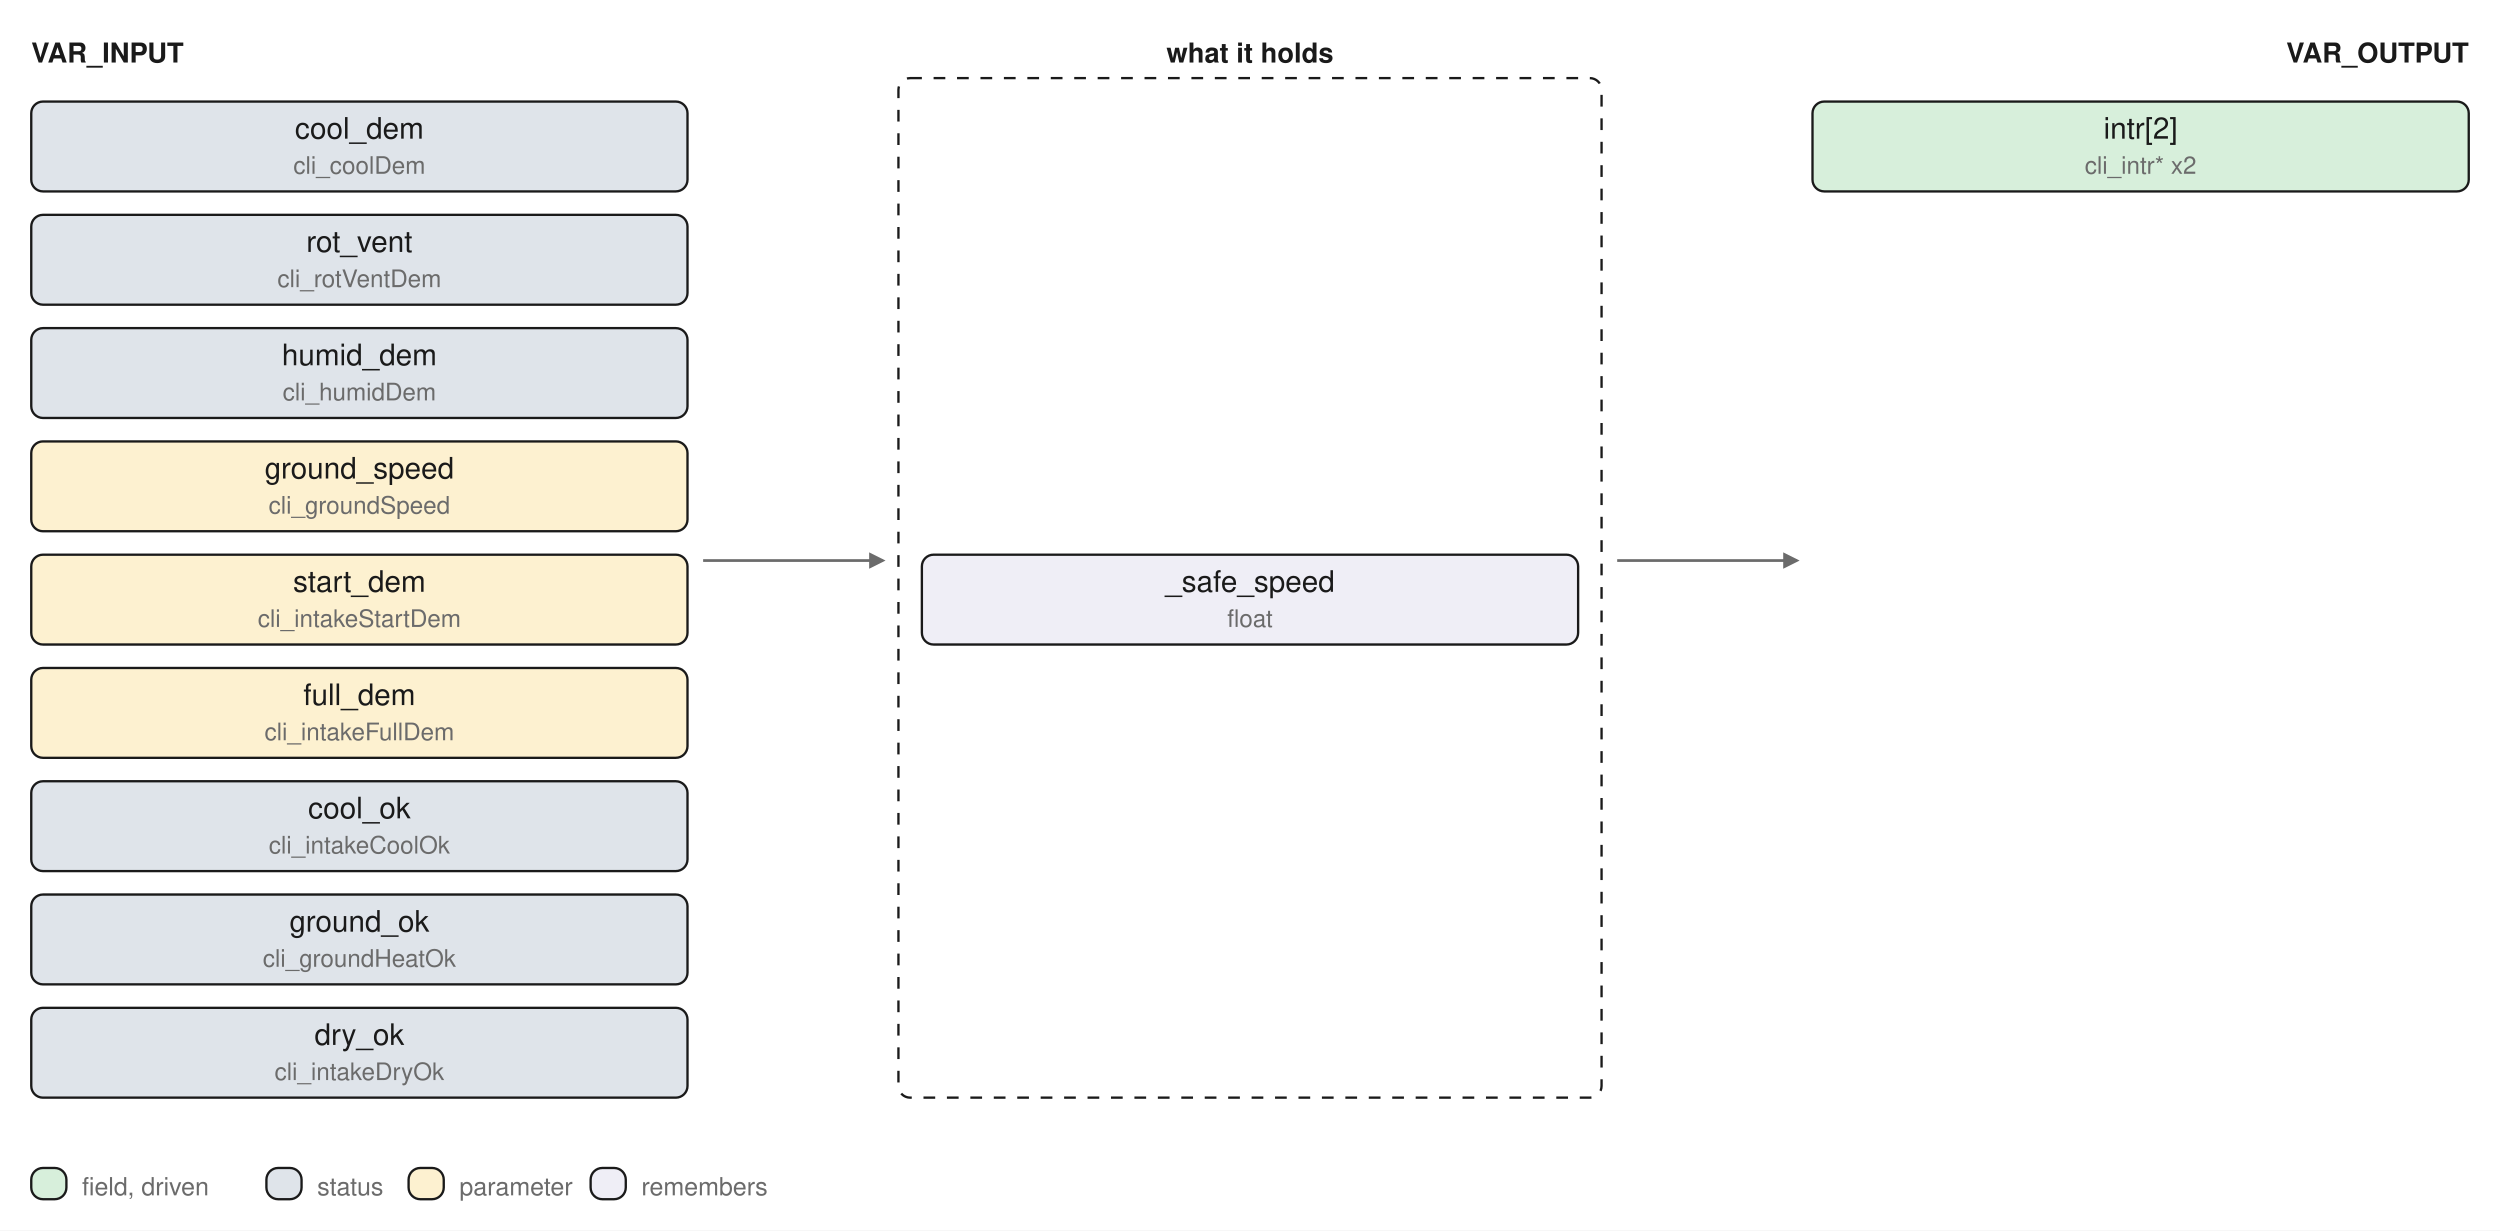
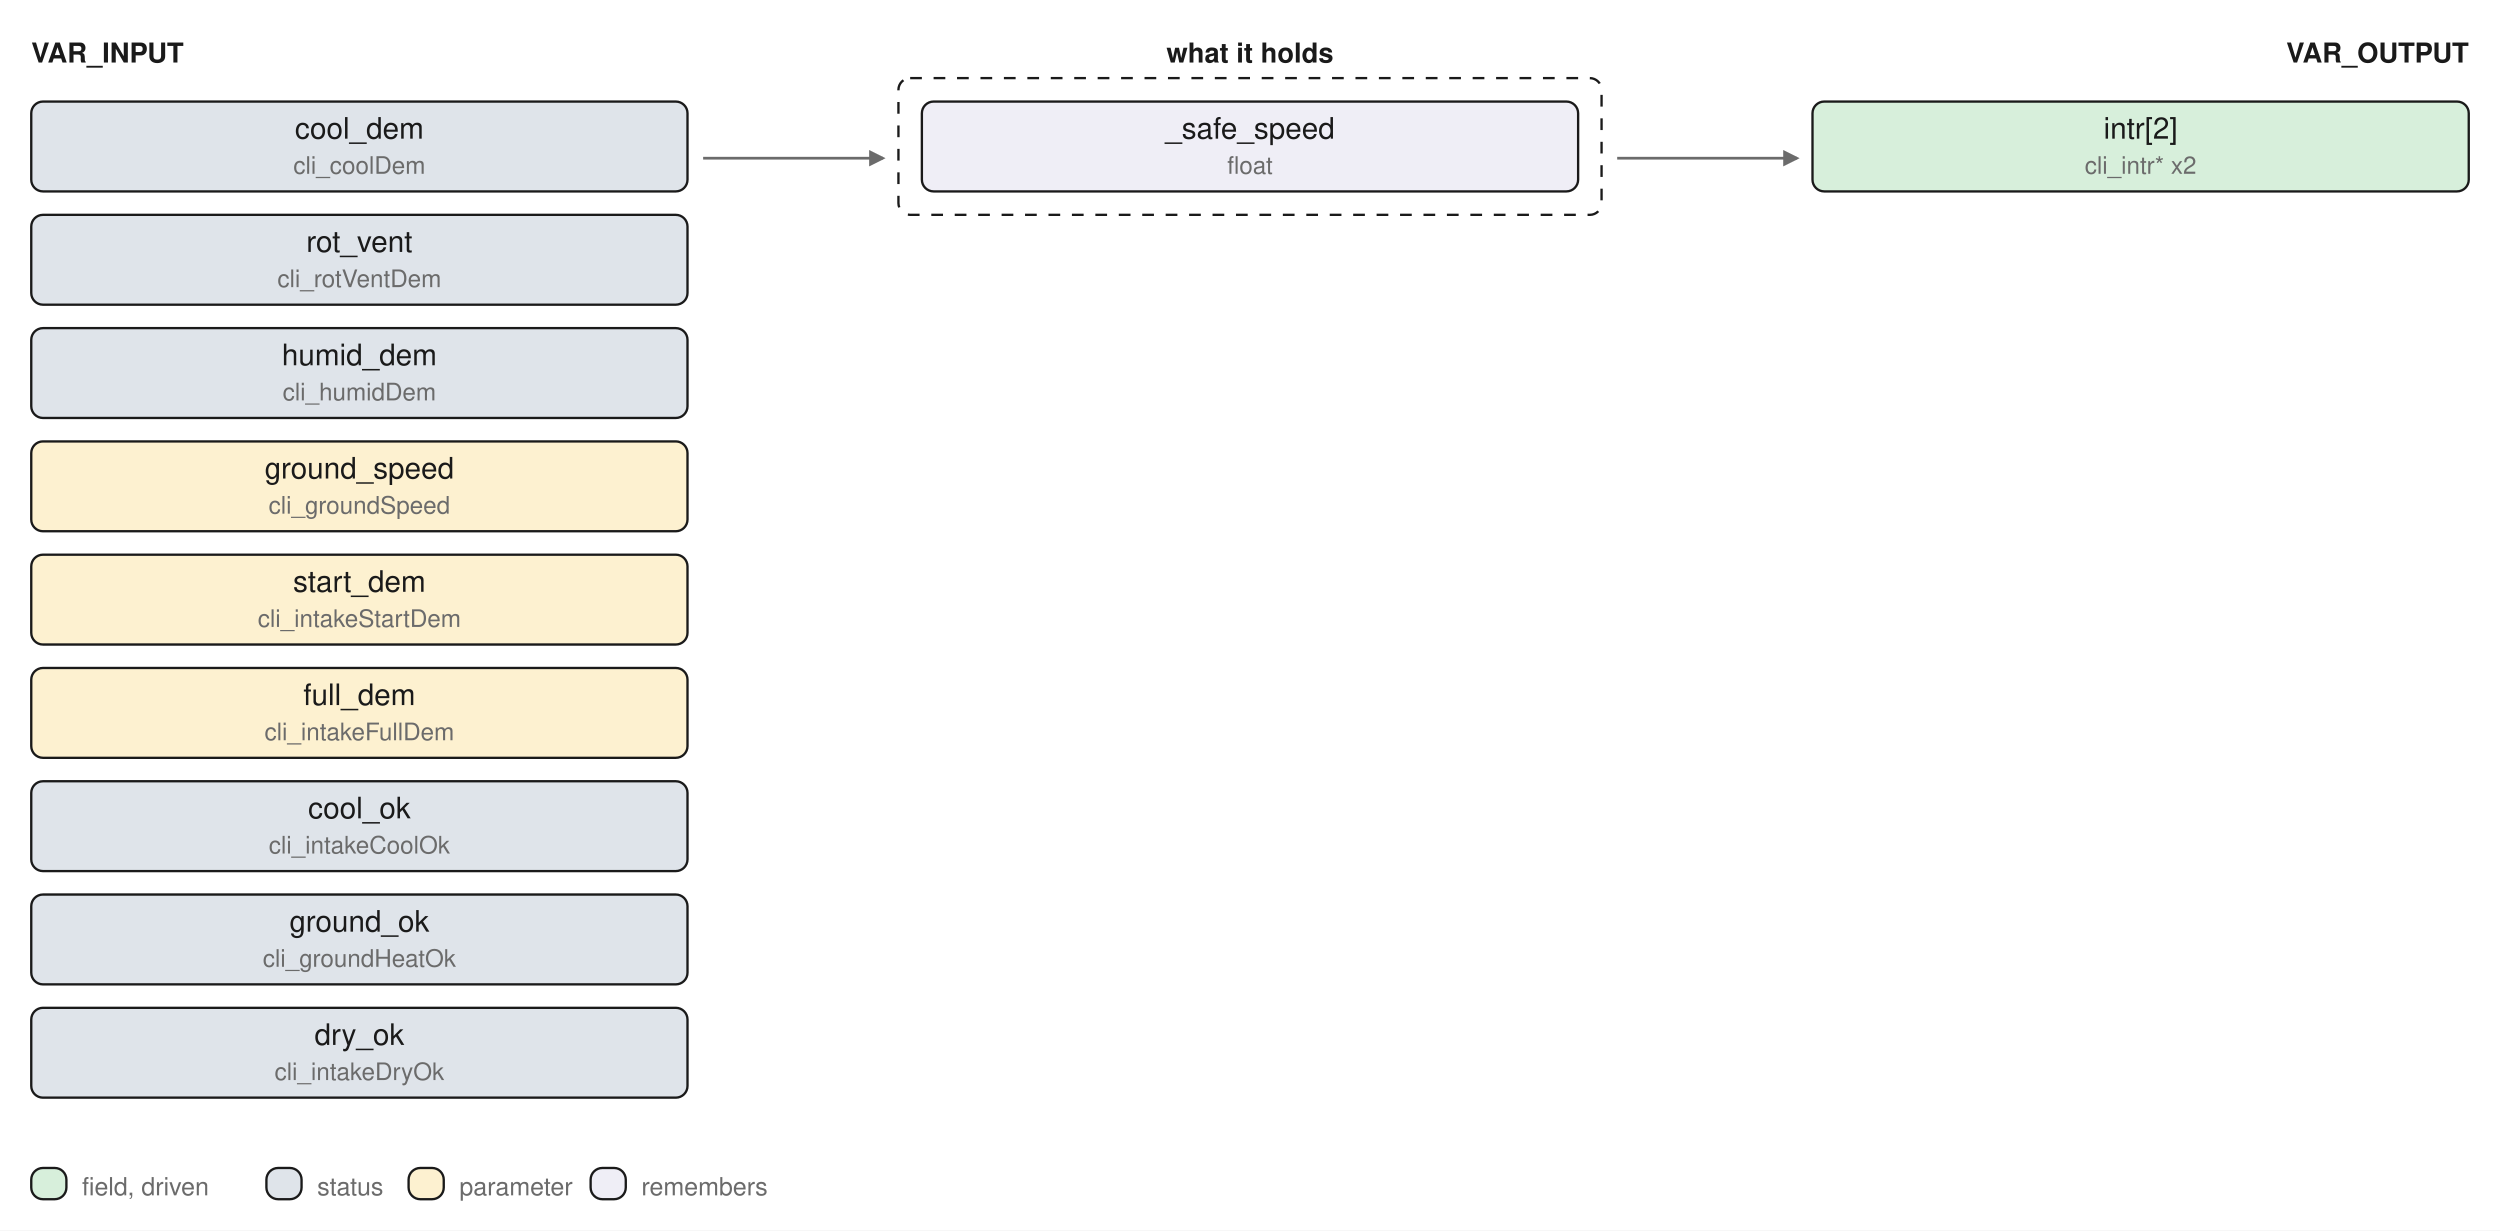
- <svg xmlns="http://www.w3.org/2000/svg" width="640" height="315" viewBox="0 0 640 315" style="max-width:100%;height:auto" content="&lt;mxfile host=&quot;app.diagrams.net&quot; type=&quot;device&quot;&gt;&lt;diagram id=&quot;intractors&quot; name=&quot;intractors&quot;&gt;&lt;mxGraphModel dx=&quot;640&quot; dy=&quot;315&quot; grid=&quot;0&quot; gridSize=&quot;10&quot; guides=&quot;1&quot; tooltips=&quot;1&quot; connect=&quot;1&quot; arrows=&quot;1&quot; fold=&quot;1&quot; page=&quot;1&quot; pageScale=&quot;1&quot; pageWidth=&quot;640&quot; pageHeight=&quot;315&quot; math=&quot;0&quot; shadow=&quot;0&quot;&gt;&lt;root&gt;&lt;mxCell id=&quot;0&quot;/&gt;&lt;mxCell id=&quot;1&quot; parent=&quot;0&quot;/&gt;&lt;mxCell id=&quot;n2&quot; value=&quot;VAR_INPUT&quot; style=&quot;text;html=1;fontSize=7;fontColor=#1a1a1a;align=left;fontStyle=1&quot; vertex=&quot;1&quot; parent=&quot;1&quot;&gt;&lt;mxGeometry x=&quot;8&quot; y=&quot;9&quot; width=&quot;45&quot; height=&quot;11&quot; as=&quot;geometry&quot;/&gt;&lt;/mxCell&gt;&lt;mxCell id=&quot;n3&quot; value=&quot;what it holds&quot; style=&quot;text;html=1;fontSize=7;fontColor=#1a1a1a;align=center;fontStyle=1&quot; vertex=&quot;1&quot; parent=&quot;1&quot;&gt;&lt;mxGeometry x=&quot;320.0&quot; y=&quot;9&quot; width=&quot;65&quot; height=&quot;11&quot; as=&quot;geometry&quot;/&gt;&lt;/mxCell&gt;&lt;mxCell id=&quot;n4&quot; value=&quot;VAR_OUTPUT&quot; style=&quot;text;html=1;fontSize=7;fontColor=#1a1a1a;align=left;fontStyle=1&quot; vertex=&quot;1&quot; parent=&quot;1&quot;&gt;&lt;mxGeometry x=&quot;632&quot; y=&quot;9&quot; width=&quot;50&quot; height=&quot;11&quot; as=&quot;geometry&quot;/&gt;&lt;/mxCell&gt;&lt;mxCell id=&quot;n5&quot; value=&quot;cool_dem&quot; style=&quot;rounded=1;fillColor=#dfe4ea;strokeColor=#1a1a1a;whiteSpace=wrap;html=1;fontSize=8&quot; vertex=&quot;1&quot; parent=&quot;1&quot;&gt;&lt;mxGeometry x=&quot;8&quot; y=&quot;26&quot; width=&quot;168&quot; height=&quot;23&quot; as=&quot;geometry&quot;/&gt;&lt;/mxCell&gt;&lt;mxCell id=&quot;n6&quot; value=&quot;rot_vent&quot; style=&quot;rounded=1;fillColor=#dfe4ea;strokeColor=#1a1a1a;whiteSpace=wrap;html=1;fontSize=8&quot; vertex=&quot;1&quot; parent=&quot;1&quot;&gt;&lt;mxGeometry x=&quot;8&quot; y=&quot;55&quot; width=&quot;168&quot; height=&quot;23&quot; as=&quot;geometry&quot;/&gt;&lt;/mxCell&gt;&lt;mxCell id=&quot;n7&quot; value=&quot;humid_dem&quot; style=&quot;rounded=1;fillColor=#dfe4ea;strokeColor=#1a1a1a;whiteSpace=wrap;html=1;fontSize=8&quot; vertex=&quot;1&quot; parent=&quot;1&quot;&gt;&lt;mxGeometry x=&quot;8&quot; y=&quot;84&quot; width=&quot;168&quot; height=&quot;23&quot; as=&quot;geometry&quot;/&gt;&lt;/mxCell&gt;&lt;mxCell id=&quot;n8&quot; value=&quot;ground_speed&quot; style=&quot;rounded=1;fillColor=#fdf1d0;strokeColor=#1a1a1a;whiteSpace=wrap;html=1;fontSize=8&quot; vertex=&quot;1&quot; parent=&quot;1&quot;&gt;&lt;mxGeometry x=&quot;8&quot; y=&quot;113&quot; width=&quot;168&quot; height=&quot;23&quot; as=&quot;geometry&quot;/&gt;&lt;/mxCell&gt;&lt;mxCell id=&quot;n9&quot; value=&quot;start_dem&quot; style=&quot;rounded=1;fillColor=#fdf1d0;strokeColor=#1a1a1a;whiteSpace=wrap;html=1;fontSize=8&quot; vertex=&quot;1&quot; parent=&quot;1&quot;&gt;&lt;mxGeometry x=&quot;8&quot; y=&quot;142&quot; width=&quot;168&quot; height=&quot;23&quot; as=&quot;geometry&quot;/&gt;&lt;/mxCell&gt;&lt;mxCell id=&quot;n10&quot; value=&quot;full_dem&quot; style=&quot;rounded=1;fillColor=#fdf1d0;strokeColor=#1a1a1a;whiteSpace=wrap;html=1;fontSize=8&quot; vertex=&quot;1&quot; parent=&quot;1&quot;&gt;&lt;mxGeometry x=&quot;8&quot; y=&quot;171&quot; width=&quot;168&quot; height=&quot;23&quot; as=&quot;geometry&quot;/&gt;&lt;/mxCell&gt;&lt;mxCell id=&quot;n11&quot; value=&quot;cool_ok&quot; style=&quot;rounded=1;fillColor=#dfe4ea;strokeColor=#1a1a1a;whiteSpace=wrap;html=1;fontSize=8&quot; vertex=&quot;1&quot; parent=&quot;1&quot;&gt;&lt;mxGeometry x=&quot;8&quot; y=&quot;200&quot; width=&quot;168&quot; height=&quot;23&quot; as=&quot;geometry&quot;/&gt;&lt;/mxCell&gt;&lt;mxCell id=&quot;n12&quot; value=&quot;ground_ok&quot; style=&quot;rounded=1;fillColor=#dfe4ea;strokeColor=#1a1a1a;whiteSpace=wrap;html=1;fontSize=8&quot; vertex=&quot;1&quot; parent=&quot;1&quot;&gt;&lt;mxGeometry x=&quot;8&quot; y=&quot;229&quot; width=&quot;168&quot; height=&quot;23&quot; as=&quot;geometry&quot;/&gt;&lt;/mxCell&gt;&lt;mxCell id=&quot;n13&quot; value=&quot;dry_ok&quot; style=&quot;rounded=1;fillColor=#dfe4ea;strokeColor=#1a1a1a;whiteSpace=wrap;html=1;fontSize=8&quot; vertex=&quot;1&quot; parent=&quot;1&quot;&gt;&lt;mxGeometry x=&quot;8&quot; y=&quot;258&quot; width=&quot;168&quot; height=&quot;23&quot; as=&quot;geometry&quot;/&gt;&lt;/mxCell&gt;&lt;mxCell id=&quot;n14&quot; value=&quot;intr[2]&quot; style=&quot;rounded=1;fillColor=#d7efdb;strokeColor=#1a1a1a;whiteSpace=wrap;html=1;fontSize=8&quot; vertex=&quot;1&quot; parent=&quot;1&quot;&gt;&lt;mxGeometry x=&quot;464&quot; y=&quot;26&quot; width=&quot;168&quot; height=&quot;23&quot; as=&quot;geometry&quot;/&gt;&lt;/mxCell&gt;&lt;mxCell id=&quot;n15&quot; value=&quot;&quot; style=&quot;rounded=1;fillColor=#ffffff;strokeColor=#1a1a1a;whiteSpace=wrap;html=1;fontSize=8;dashed=1&quot; vertex=&quot;1&quot; parent=&quot;1&quot;&gt;&lt;mxGeometry x=&quot;230&quot; y=&quot;20&quot; width=&quot;180&quot; height=&quot;261&quot; as=&quot;geometry&quot;/&gt;&lt;/mxCell&gt;&lt;mxCell id=&quot;n16&quot; value=&quot;_safe_speed&quot; style=&quot;rounded=1;fillColor=#efeef6;strokeColor=#1a1a1a;whiteSpace=wrap;html=1;fontSize=8&quot; vertex=&quot;1&quot; parent=&quot;1&quot;&gt;&lt;mxGeometry x=&quot;236&quot; y=&quot;142.0&quot; width=&quot;168&quot; height=&quot;23&quot; as=&quot;geometry&quot;/&gt;&lt;/mxCell&gt;&lt;mxCell id=&quot;e17&quot; value=&quot;&quot; style=&quot;edgeStyle=none;html=1;strokeColor=#6b6b6b;endArrow=block&quot; edge=&quot;1&quot; parent=&quot;1&quot;&gt;&lt;mxGeometry relative=&quot;1&quot; as=&quot;geometry&quot;&gt;&lt;mxPoint x=&quot;180&quot; y=&quot;143.5&quot; as=&quot;sourcePoint&quot;/&gt;&lt;mxPoint x=&quot;226&quot; y=&quot;143.5&quot; as=&quot;targetPoint&quot;/&gt;&lt;/mxGeometry&gt;&lt;/mxCell&gt;&lt;mxCell id=&quot;e18&quot; value=&quot;&quot; style=&quot;edgeStyle=none;html=1;strokeColor=#6b6b6b;endArrow=block&quot; edge=&quot;1&quot; parent=&quot;1&quot;&gt;&lt;mxGeometry relative=&quot;1&quot; as=&quot;geometry&quot;&gt;&lt;mxPoint x=&quot;414&quot; y=&quot;143.5&quot; as=&quot;sourcePoint&quot;/&gt;&lt;mxPoint x=&quot;460&quot; y=&quot;143.5&quot; as=&quot;targetPoint&quot;/&gt;&lt;/mxGeometry&gt;&lt;/mxCell&gt;&lt;mxCell id=&quot;n19&quot; value=&quot;&quot; style=&quot;rounded=1;fillColor=#d7efdb;strokeColor=#1a1a1a;whiteSpace=wrap;html=1;fontSize=8&quot; vertex=&quot;1&quot; parent=&quot;1&quot;&gt;&lt;mxGeometry x=&quot;8&quot; y=&quot;299&quot; width=&quot;9&quot; height=&quot;8&quot; as=&quot;geometry&quot;/&gt;&lt;/mxCell&gt;&lt;mxCell id=&quot;n20&quot; value=&quot;field, driven&quot; style=&quot;text;html=1;fontSize=6;fontColor=#6b6b6b;align=left&quot; vertex=&quot;1&quot; parent=&quot;1&quot;&gt;&lt;mxGeometry x=&quot;21&quot; y=&quot;299.6&quot; width=&quot;65&quot; height=&quot;10.4&quot; as=&quot;geometry&quot;/&gt;&lt;/mxCell&gt;&lt;mxCell id=&quot;n21&quot; value=&quot;&quot; style=&quot;rounded=1;fillColor=#dfe4ea;strokeColor=#1a1a1a;whiteSpace=wrap;html=1;fontSize=8&quot; vertex=&quot;1&quot; parent=&quot;1&quot;&gt;&lt;mxGeometry x=&quot;68.2&quot; y=&quot;299&quot; width=&quot;9&quot; height=&quot;8&quot; as=&quot;geometry&quot;/&gt;&lt;/mxCell&gt;&lt;mxCell id=&quot;n22&quot; value=&quot;status&quot; style=&quot;text;html=1;fontSize=6;fontColor=#6b6b6b;align=left&quot; vertex=&quot;1&quot; parent=&quot;1&quot;&gt;&lt;mxGeometry x=&quot;81.2&quot; y=&quot;299.6&quot; width=&quot;40&quot; height=&quot;10.4&quot; as=&quot;geometry&quot;/&gt;&lt;/mxCell&gt;&lt;mxCell id=&quot;n23&quot; value=&quot;&quot; style=&quot;rounded=1;fillColor=#fdf1d0;strokeColor=#1a1a1a;whiteSpace=wrap;html=1;fontSize=8&quot; vertex=&quot;1&quot; parent=&quot;1&quot;&gt;&lt;mxGeometry x=&quot;104.6&quot; y=&quot;299&quot; width=&quot;9&quot; height=&quot;8&quot; as=&quot;geometry&quot;/&gt;&lt;/mxCell&gt;&lt;mxCell id=&quot;n24&quot; value=&quot;parameter&quot; style=&quot;text;html=1;fontSize=6;fontColor=#6b6b6b;align=left&quot; vertex=&quot;1&quot; parent=&quot;1&quot;&gt;&lt;mxGeometry x=&quot;117.6&quot; y=&quot;299.6&quot; width=&quot;45&quot; height=&quot;10.4&quot; as=&quot;geometry&quot;/&gt;&lt;/mxCell&gt;&lt;mxCell id=&quot;n25&quot; value=&quot;&quot; style=&quot;rounded=1;fillColor=#efeef6;strokeColor=#1a1a1a;whiteSpace=wrap;html=1;fontSize=8&quot; vertex=&quot;1&quot; parent=&quot;1&quot;&gt;&lt;mxGeometry x=&quot;151.2&quot; y=&quot;299&quot; width=&quot;9&quot; height=&quot;8&quot; as=&quot;geometry&quot;/&gt;&lt;/mxCell&gt;&lt;mxCell id=&quot;n26&quot; value=&quot;remembers&quot; style=&quot;text;html=1;fontSize=6;fontColor=#6b6b6b;align=left&quot; vertex=&quot;1&quot; parent=&quot;1&quot;&gt;&lt;mxGeometry x=&quot;164.2&quot; y=&quot;299.6&quot; width=&quot;45&quot; height=&quot;10.4&quot; as=&quot;geometry&quot;/&gt;&lt;/mxCell&gt;&lt;/root&gt;&lt;/mxGraphModel&gt;&lt;/diagram&gt;&lt;/mxfile&gt;">
+ <svg xmlns="http://www.w3.org/2000/svg" width="640" height="315" viewBox="0 0 640 315" style="max-width:100%;height:auto" content="&lt;mxfile host=&quot;app.diagrams.net&quot; type=&quot;device&quot;&gt;&lt;diagram id=&quot;intractors&quot; name=&quot;intractors&quot;&gt;&lt;mxGraphModel dx=&quot;640&quot; dy=&quot;315&quot; grid=&quot;0&quot; gridSize=&quot;10&quot; guides=&quot;1&quot; tooltips=&quot;1&quot; connect=&quot;1&quot; arrows=&quot;1&quot; fold=&quot;1&quot; page=&quot;1&quot; pageScale=&quot;1&quot; pageWidth=&quot;640&quot; pageHeight=&quot;315&quot; math=&quot;0&quot; shadow=&quot;0&quot;&gt;&lt;root&gt;&lt;mxCell id=&quot;0&quot;/&gt;&lt;mxCell id=&quot;1&quot; parent=&quot;0&quot;/&gt;&lt;mxCell id=&quot;n2&quot; value=&quot;VAR_INPUT&quot; style=&quot;text;html=1;fontSize=7;fontColor=#1a1a1a;align=left;fontStyle=1&quot; vertex=&quot;1&quot; parent=&quot;1&quot;&gt;&lt;mxGeometry x=&quot;8&quot; y=&quot;9&quot; width=&quot;45&quot; height=&quot;11&quot; as=&quot;geometry&quot;/&gt;&lt;/mxCell&gt;&lt;mxCell id=&quot;n3&quot; value=&quot;what it holds&quot; style=&quot;text;html=1;fontSize=7;fontColor=#1a1a1a;align=center;fontStyle=1&quot; vertex=&quot;1&quot; parent=&quot;1&quot;&gt;&lt;mxGeometry x=&quot;320.0&quot; y=&quot;9&quot; width=&quot;65&quot; height=&quot;11&quot; as=&quot;geometry&quot;/&gt;&lt;/mxCell&gt;&lt;mxCell id=&quot;n4&quot; value=&quot;VAR_OUTPUT&quot; style=&quot;text;html=1;fontSize=7;fontColor=#1a1a1a;align=left;fontStyle=1&quot; vertex=&quot;1&quot; parent=&quot;1&quot;&gt;&lt;mxGeometry x=&quot;632&quot; y=&quot;9&quot; width=&quot;50&quot; height=&quot;11&quot; as=&quot;geometry&quot;/&gt;&lt;/mxCell&gt;&lt;mxCell id=&quot;n5&quot; value=&quot;cool_dem&quot; style=&quot;rounded=1;fillColor=#dfe4ea;strokeColor=#1a1a1a;whiteSpace=wrap;html=1;fontSize=8&quot; vertex=&quot;1&quot; parent=&quot;1&quot;&gt;&lt;mxGeometry x=&quot;8&quot; y=&quot;26&quot; width=&quot;168&quot; height=&quot;23&quot; as=&quot;geometry&quot;/&gt;&lt;/mxCell&gt;&lt;mxCell id=&quot;n6&quot; value=&quot;rot_vent&quot; style=&quot;rounded=1;fillColor=#dfe4ea;strokeColor=#1a1a1a;whiteSpace=wrap;html=1;fontSize=8&quot; vertex=&quot;1&quot; parent=&quot;1&quot;&gt;&lt;mxGeometry x=&quot;8&quot; y=&quot;55&quot; width=&quot;168&quot; height=&quot;23&quot; as=&quot;geometry&quot;/&gt;&lt;/mxCell&gt;&lt;mxCell id=&quot;n7&quot; value=&quot;humid_dem&quot; style=&quot;rounded=1;fillColor=#dfe4ea;strokeColor=#1a1a1a;whiteSpace=wrap;html=1;fontSize=8&quot; vertex=&quot;1&quot; parent=&quot;1&quot;&gt;&lt;mxGeometry x=&quot;8&quot; y=&quot;84&quot; width=&quot;168&quot; height=&quot;23&quot; as=&quot;geometry&quot;/&gt;&lt;/mxCell&gt;&lt;mxCell id=&quot;n8&quot; value=&quot;ground_speed&quot; style=&quot;rounded=1;fillColor=#fdf1d0;strokeColor=#1a1a1a;whiteSpace=wrap;html=1;fontSize=8&quot; vertex=&quot;1&quot; parent=&quot;1&quot;&gt;&lt;mxGeometry x=&quot;8&quot; y=&quot;113&quot; width=&quot;168&quot; height=&quot;23&quot; as=&quot;geometry&quot;/&gt;&lt;/mxCell&gt;&lt;mxCell id=&quot;n9&quot; value=&quot;start_dem&quot; style=&quot;rounded=1;fillColor=#fdf1d0;strokeColor=#1a1a1a;whiteSpace=wrap;html=1;fontSize=8&quot; vertex=&quot;1&quot; parent=&quot;1&quot;&gt;&lt;mxGeometry x=&quot;8&quot; y=&quot;142&quot; width=&quot;168&quot; height=&quot;23&quot; as=&quot;geometry&quot;/&gt;&lt;/mxCell&gt;&lt;mxCell id=&quot;n10&quot; value=&quot;full_dem&quot; style=&quot;rounded=1;fillColor=#fdf1d0;strokeColor=#1a1a1a;whiteSpace=wrap;html=1;fontSize=8&quot; vertex=&quot;1&quot; parent=&quot;1&quot;&gt;&lt;mxGeometry x=&quot;8&quot; y=&quot;171&quot; width=&quot;168&quot; height=&quot;23&quot; as=&quot;geometry&quot;/&gt;&lt;/mxCell&gt;&lt;mxCell id=&quot;n11&quot; value=&quot;cool_ok&quot; style=&quot;rounded=1;fillColor=#dfe4ea;strokeColor=#1a1a1a;whiteSpace=wrap;html=1;fontSize=8&quot; vertex=&quot;1&quot; parent=&quot;1&quot;&gt;&lt;mxGeometry x=&quot;8&quot; y=&quot;200&quot; width=&quot;168&quot; height=&quot;23&quot; as=&quot;geometry&quot;/&gt;&lt;/mxCell&gt;&lt;mxCell id=&quot;n12&quot; value=&quot;ground_ok&quot; style=&quot;rounded=1;fillColor=#dfe4ea;strokeColor=#1a1a1a;whiteSpace=wrap;html=1;fontSize=8&quot; vertex=&quot;1&quot; parent=&quot;1&quot;&gt;&lt;mxGeometry x=&quot;8&quot; y=&quot;229&quot; width=&quot;168&quot; height=&quot;23&quot; as=&quot;geometry&quot;/&gt;&lt;/mxCell&gt;&lt;mxCell id=&quot;n13&quot; value=&quot;dry_ok&quot; style=&quot;rounded=1;fillColor=#dfe4ea;strokeColor=#1a1a1a;whiteSpace=wrap;html=1;fontSize=8&quot; vertex=&quot;1&quot; parent=&quot;1&quot;&gt;&lt;mxGeometry x=&quot;8&quot; y=&quot;258&quot; width=&quot;168&quot; height=&quot;23&quot; as=&quot;geometry&quot;/&gt;&lt;/mxCell&gt;&lt;mxCell id=&quot;n14&quot; value=&quot;intr[2]&quot; style=&quot;rounded=1;fillColor=#d7efdb;strokeColor=#1a1a1a;whiteSpace=wrap;html=1;fontSize=8&quot; vertex=&quot;1&quot; parent=&quot;1&quot;&gt;&lt;mxGeometry x=&quot;464&quot; y=&quot;26&quot; width=&quot;168&quot; height=&quot;23&quot; as=&quot;geometry&quot;/&gt;&lt;/mxCell&gt;&lt;mxCell id=&quot;n15&quot; value=&quot;&quot; style=&quot;rounded=1;fillColor=#ffffff;strokeColor=#1a1a1a;whiteSpace=wrap;html=1;fontSize=8;dashed=1&quot; vertex=&quot;1&quot; parent=&quot;1&quot;&gt;&lt;mxGeometry x=&quot;230&quot; y=&quot;20&quot; width=&quot;180&quot; height=&quot;35&quot; as=&quot;geometry&quot;/&gt;&lt;/mxCell&gt;&lt;mxCell id=&quot;n16&quot; value=&quot;_safe_speed&quot; style=&quot;rounded=1;fillColor=#efeef6;strokeColor=#1a1a1a;whiteSpace=wrap;html=1;fontSize=8&quot; vertex=&quot;1&quot; parent=&quot;1&quot;&gt;&lt;mxGeometry x=&quot;236&quot; y=&quot;26&quot; width=&quot;168&quot; height=&quot;23&quot; as=&quot;geometry&quot;/&gt;&lt;/mxCell&gt;&lt;mxCell id=&quot;e17&quot; value=&quot;&quot; style=&quot;edgeStyle=none;html=1;strokeColor=#6b6b6b;endArrow=block&quot; edge=&quot;1&quot; parent=&quot;1&quot;&gt;&lt;mxGeometry relative=&quot;1&quot; as=&quot;geometry&quot;&gt;&lt;mxPoint x=&quot;180&quot; y=&quot;40.5&quot; as=&quot;sourcePoint&quot;/&gt;&lt;mxPoint x=&quot;226&quot; y=&quot;40.5&quot; as=&quot;targetPoint&quot;/&gt;&lt;/mxGeometry&gt;&lt;/mxCell&gt;&lt;mxCell id=&quot;e18&quot; value=&quot;&quot; style=&quot;edgeStyle=none;html=1;strokeColor=#6b6b6b;endArrow=block&quot; edge=&quot;1&quot; parent=&quot;1&quot;&gt;&lt;mxGeometry relative=&quot;1&quot; as=&quot;geometry&quot;&gt;&lt;mxPoint x=&quot;414&quot; y=&quot;40.5&quot; as=&quot;sourcePoint&quot;/&gt;&lt;mxPoint x=&quot;460&quot; y=&quot;40.5&quot; as=&quot;targetPoint&quot;/&gt;&lt;/mxGeometry&gt;&lt;/mxCell&gt;&lt;mxCell id=&quot;n19&quot; value=&quot;&quot; style=&quot;rounded=1;fillColor=#d7efdb;strokeColor=#1a1a1a;whiteSpace=wrap;html=1;fontSize=8&quot; vertex=&quot;1&quot; parent=&quot;1&quot;&gt;&lt;mxGeometry x=&quot;8&quot; y=&quot;299&quot; width=&quot;9&quot; height=&quot;8&quot; as=&quot;geometry&quot;/&gt;&lt;/mxCell&gt;&lt;mxCell id=&quot;n20&quot; value=&quot;field, driven&quot; style=&quot;text;html=1;fontSize=6;fontColor=#6b6b6b;align=left&quot; vertex=&quot;1&quot; parent=&quot;1&quot;&gt;&lt;mxGeometry x=&quot;21&quot; y=&quot;299.6&quot; width=&quot;65&quot; height=&quot;10.4&quot; as=&quot;geometry&quot;/&gt;&lt;/mxCell&gt;&lt;mxCell id=&quot;n21&quot; value=&quot;&quot; style=&quot;rounded=1;fillColor=#dfe4ea;strokeColor=#1a1a1a;whiteSpace=wrap;html=1;fontSize=8&quot; vertex=&quot;1&quot; parent=&quot;1&quot;&gt;&lt;mxGeometry x=&quot;68.2&quot; y=&quot;299&quot; width=&quot;9&quot; height=&quot;8&quot; as=&quot;geometry&quot;/&gt;&lt;/mxCell&gt;&lt;mxCell id=&quot;n22&quot; value=&quot;status&quot; style=&quot;text;html=1;fontSize=6;fontColor=#6b6b6b;align=left&quot; vertex=&quot;1&quot; parent=&quot;1&quot;&gt;&lt;mxGeometry x=&quot;81.2&quot; y=&quot;299.6&quot; width=&quot;40&quot; height=&quot;10.4&quot; as=&quot;geometry&quot;/&gt;&lt;/mxCell&gt;&lt;mxCell id=&quot;n23&quot; value=&quot;&quot; style=&quot;rounded=1;fillColor=#fdf1d0;strokeColor=#1a1a1a;whiteSpace=wrap;html=1;fontSize=8&quot; vertex=&quot;1&quot; parent=&quot;1&quot;&gt;&lt;mxGeometry x=&quot;104.6&quot; y=&quot;299&quot; width=&quot;9&quot; height=&quot;8&quot; as=&quot;geometry&quot;/&gt;&lt;/mxCell&gt;&lt;mxCell id=&quot;n24&quot; value=&quot;parameter&quot; style=&quot;text;html=1;fontSize=6;fontColor=#6b6b6b;align=left&quot; vertex=&quot;1&quot; parent=&quot;1&quot;&gt;&lt;mxGeometry x=&quot;117.6&quot; y=&quot;299.6&quot; width=&quot;45&quot; height=&quot;10.4&quot; as=&quot;geometry&quot;/&gt;&lt;/mxCell&gt;&lt;mxCell id=&quot;n25&quot; value=&quot;&quot; style=&quot;rounded=1;fillColor=#efeef6;strokeColor=#1a1a1a;whiteSpace=wrap;html=1;fontSize=8&quot; vertex=&quot;1&quot; parent=&quot;1&quot;&gt;&lt;mxGeometry x=&quot;151.2&quot; y=&quot;299&quot; width=&quot;9&quot; height=&quot;8&quot; as=&quot;geometry&quot;/&gt;&lt;/mxCell&gt;&lt;mxCell id=&quot;n26&quot; value=&quot;remembers&quot; style=&quot;text;html=1;fontSize=6;fontColor=#6b6b6b;align=left&quot; vertex=&quot;1&quot; parent=&quot;1&quot;&gt;&lt;mxGeometry x=&quot;164.2&quot; y=&quot;299.6&quot; width=&quot;45&quot; height=&quot;10.4&quot; as=&quot;geometry&quot;/&gt;&lt;/mxCell&gt;&lt;/root&gt;&lt;/mxGraphModel&gt;&lt;/diagram&gt;&lt;/mxfile&gt;">
  <defs>
    <marker id="a" markerWidth="6" markerHeight="6" refX="5" refY="3" orient="auto">
      <path d="M0,0 L6,3 L0,6 z" fill="#6b6b6b" />
    </marker>
  </defs>
  <rect width="640" height="315" fill="#ffffff" />
  <text x="8" y="16" font-family="Helvetica,Arial,sans-serif" font-size="7" fill="#1a1a1a" text-anchor="start" font-weight="bold">VAR_INPUT</text>
  <text x="320.0" y="16" font-family="Helvetica,Arial,sans-serif" font-size="7" fill="#1a1a1a" text-anchor="middle" font-weight="bold">what it holds</text>
  <text x="632" y="16" font-family="Helvetica,Arial,sans-serif" font-size="7" fill="#1a1a1a" text-anchor="end" font-weight="bold">VAR_OUTPUT</text>
  <rect x="8" y="26" width="168" height="23" rx="3" fill="#dfe4ea" stroke="#1a1a1a" stroke-width="0.6" />
  <text x="92.0" y="35.5" font-family="Helvetica,Arial,sans-serif" font-size="7.6" fill="#1a1a1a" text-anchor="middle">cool_dem</text>
  <text x="92.0" y="44.5" font-family="Helvetica,Arial,sans-serif" font-size="6.2" fill="#6b6b6b" text-anchor="middle">cli_coolDem</text>
  <rect x="8" y="55" width="168" height="23" rx="3" fill="#dfe4ea" stroke="#1a1a1a" stroke-width="0.6" />
  <text x="92.0" y="64.5" font-family="Helvetica,Arial,sans-serif" font-size="7.6" fill="#1a1a1a" text-anchor="middle">rot_vent</text>
  <text x="92.0" y="73.5" font-family="Helvetica,Arial,sans-serif" font-size="6.2" fill="#6b6b6b" text-anchor="middle">cli_rotVentDem</text>
  <rect x="8" y="84" width="168" height="23" rx="3" fill="#dfe4ea" stroke="#1a1a1a" stroke-width="0.6" />
  <text x="92.0" y="93.5" font-family="Helvetica,Arial,sans-serif" font-size="7.6" fill="#1a1a1a" text-anchor="middle">humid_dem</text>
  <text x="92.0" y="102.5" font-family="Helvetica,Arial,sans-serif" font-size="6.2" fill="#6b6b6b" text-anchor="middle">cli_humidDem</text>
  <rect x="8" y="113" width="168" height="23" rx="3" fill="#fdf1d0" stroke="#1a1a1a" stroke-width="0.6" />
  <text x="92.0" y="122.5" font-family="Helvetica,Arial,sans-serif" font-size="7.6" fill="#1a1a1a" text-anchor="middle">ground_speed</text>
  <text x="92.0" y="131.5" font-family="Helvetica,Arial,sans-serif" font-size="6.2" fill="#6b6b6b" text-anchor="middle">cli_groundSpeed</text>
  <rect x="8" y="142" width="168" height="23" rx="3" fill="#fdf1d0" stroke="#1a1a1a" stroke-width="0.6" />
  <text x="92.0" y="151.5" font-family="Helvetica,Arial,sans-serif" font-size="7.6" fill="#1a1a1a" text-anchor="middle">start_dem</text>
  <text x="92.0" y="160.5" font-family="Helvetica,Arial,sans-serif" font-size="6.2" fill="#6b6b6b" text-anchor="middle">cli_intakeStartDem</text>
  <rect x="8" y="171" width="168" height="23" rx="3" fill="#fdf1d0" stroke="#1a1a1a" stroke-width="0.6" />
  <text x="92.0" y="180.5" font-family="Helvetica,Arial,sans-serif" font-size="7.6" fill="#1a1a1a" text-anchor="middle">full_dem</text>
  <text x="92.0" y="189.5" font-family="Helvetica,Arial,sans-serif" font-size="6.2" fill="#6b6b6b" text-anchor="middle">cli_intakeFullDem</text>
  <rect x="8" y="200" width="168" height="23" rx="3" fill="#dfe4ea" stroke="#1a1a1a" stroke-width="0.6" />
  <text x="92.0" y="209.5" font-family="Helvetica,Arial,sans-serif" font-size="7.6" fill="#1a1a1a" text-anchor="middle">cool_ok</text>
  <text x="92.0" y="218.5" font-family="Helvetica,Arial,sans-serif" font-size="6.2" fill="#6b6b6b" text-anchor="middle">cli_intakeCoolOk</text>
  <rect x="8" y="229" width="168" height="23" rx="3" fill="#dfe4ea" stroke="#1a1a1a" stroke-width="0.6" />
  <text x="92.0" y="238.5" font-family="Helvetica,Arial,sans-serif" font-size="7.6" fill="#1a1a1a" text-anchor="middle">ground_ok</text>
  <text x="92.0" y="247.5" font-family="Helvetica,Arial,sans-serif" font-size="6.2" fill="#6b6b6b" text-anchor="middle">cli_groundHeatOk</text>
  <rect x="8" y="258" width="168" height="23" rx="3" fill="#dfe4ea" stroke="#1a1a1a" stroke-width="0.6" />
  <text x="92.0" y="267.5" font-family="Helvetica,Arial,sans-serif" font-size="7.6" fill="#1a1a1a" text-anchor="middle">dry_ok</text>
  <text x="92.0" y="276.5" font-family="Helvetica,Arial,sans-serif" font-size="6.2" fill="#6b6b6b" text-anchor="middle">cli_intakeDryOk</text>
  <rect x="464" y="26" width="168" height="23" rx="3" fill="#d7efdb" stroke="#1a1a1a" stroke-width="0.6" />
  <text x="548.0" y="35.5" font-family="Helvetica,Arial,sans-serif" font-size="7.6" fill="#1a1a1a" text-anchor="middle">intr[2]</text>
  <text x="548.0" y="44.5" font-family="Helvetica,Arial,sans-serif" font-size="6.2" fill="#6b6b6b" text-anchor="middle">cli_intr* x2</text>
-   <rect x="230" y="20" width="180" height="261" rx="3" fill="#ffffff" stroke="#1a1a1a" stroke-width="0.6" stroke-dasharray="3,3" />
-   <rect x="236" y="142.0" width="168" height="23" rx="3" fill="#efeef6" stroke="#1a1a1a" stroke-width="0.6" />
-   <text x="320.0" y="151.5" font-family="Helvetica,Arial,sans-serif" font-size="7.6" fill="#1a1a1a" text-anchor="middle">_safe_speed</text>
-   <text x="320.0" y="160.5" font-family="Helvetica,Arial,sans-serif" font-size="6.2" fill="#6b6b6b" text-anchor="middle">float</text>
-   <polyline points="180,143.5 226,143.5" fill="none" stroke="#6b6b6b" stroke-width="0.7" marker-end="url(#a)" />
-   <polyline points="414,143.5 460,143.5" fill="none" stroke="#6b6b6b" stroke-width="0.7" marker-end="url(#a)" />
+   <rect x="230" y="20" width="180" height="35" rx="3" fill="#ffffff" stroke="#1a1a1a" stroke-width="0.6" stroke-dasharray="3,3" />
+   <rect x="236" y="26" width="168" height="23" rx="3" fill="#efeef6" stroke="#1a1a1a" stroke-width="0.6" />
+   <text x="320.0" y="35.5" font-family="Helvetica,Arial,sans-serif" font-size="7.6" fill="#1a1a1a" text-anchor="middle">_safe_speed</text>
+   <text x="320.0" y="44.5" font-family="Helvetica,Arial,sans-serif" font-size="6.2" fill="#6b6b6b" text-anchor="middle">float</text>
+   <polyline points="180,40.5 226,40.5" fill="none" stroke="#6b6b6b" stroke-width="0.7" marker-end="url(#a)" />
+   <polyline points="414,40.5 460,40.5" fill="none" stroke="#6b6b6b" stroke-width="0.7" marker-end="url(#a)" />
  <rect x="8" y="299" width="9" height="8" rx="3" fill="#d7efdb" stroke="#1a1a1a" stroke-width="0.6" />
  <text x="21" y="306" font-family="Helvetica,Arial,sans-serif" font-size="6.4" fill="#6b6b6b" text-anchor="start">field, driven</text>
  <rect x="68.2" y="299" width="9" height="8" rx="3" fill="#dfe4ea" stroke="#1a1a1a" stroke-width="0.6" />
  <text x="81.2" y="306" font-family="Helvetica,Arial,sans-serif" font-size="6.4" fill="#6b6b6b" text-anchor="start">status</text>
  <rect x="104.6" y="299" width="9" height="8" rx="3" fill="#fdf1d0" stroke="#1a1a1a" stroke-width="0.6" />
  <text x="117.6" y="306" font-family="Helvetica,Arial,sans-serif" font-size="6.4" fill="#6b6b6b" text-anchor="start">parameter</text>
  <rect x="151.2" y="299" width="9" height="8" rx="3" fill="#efeef6" stroke="#1a1a1a" stroke-width="0.6" />
  <text x="164.2" y="306" font-family="Helvetica,Arial,sans-serif" font-size="6.4" fill="#6b6b6b" text-anchor="start">remembers</text>
</svg>
